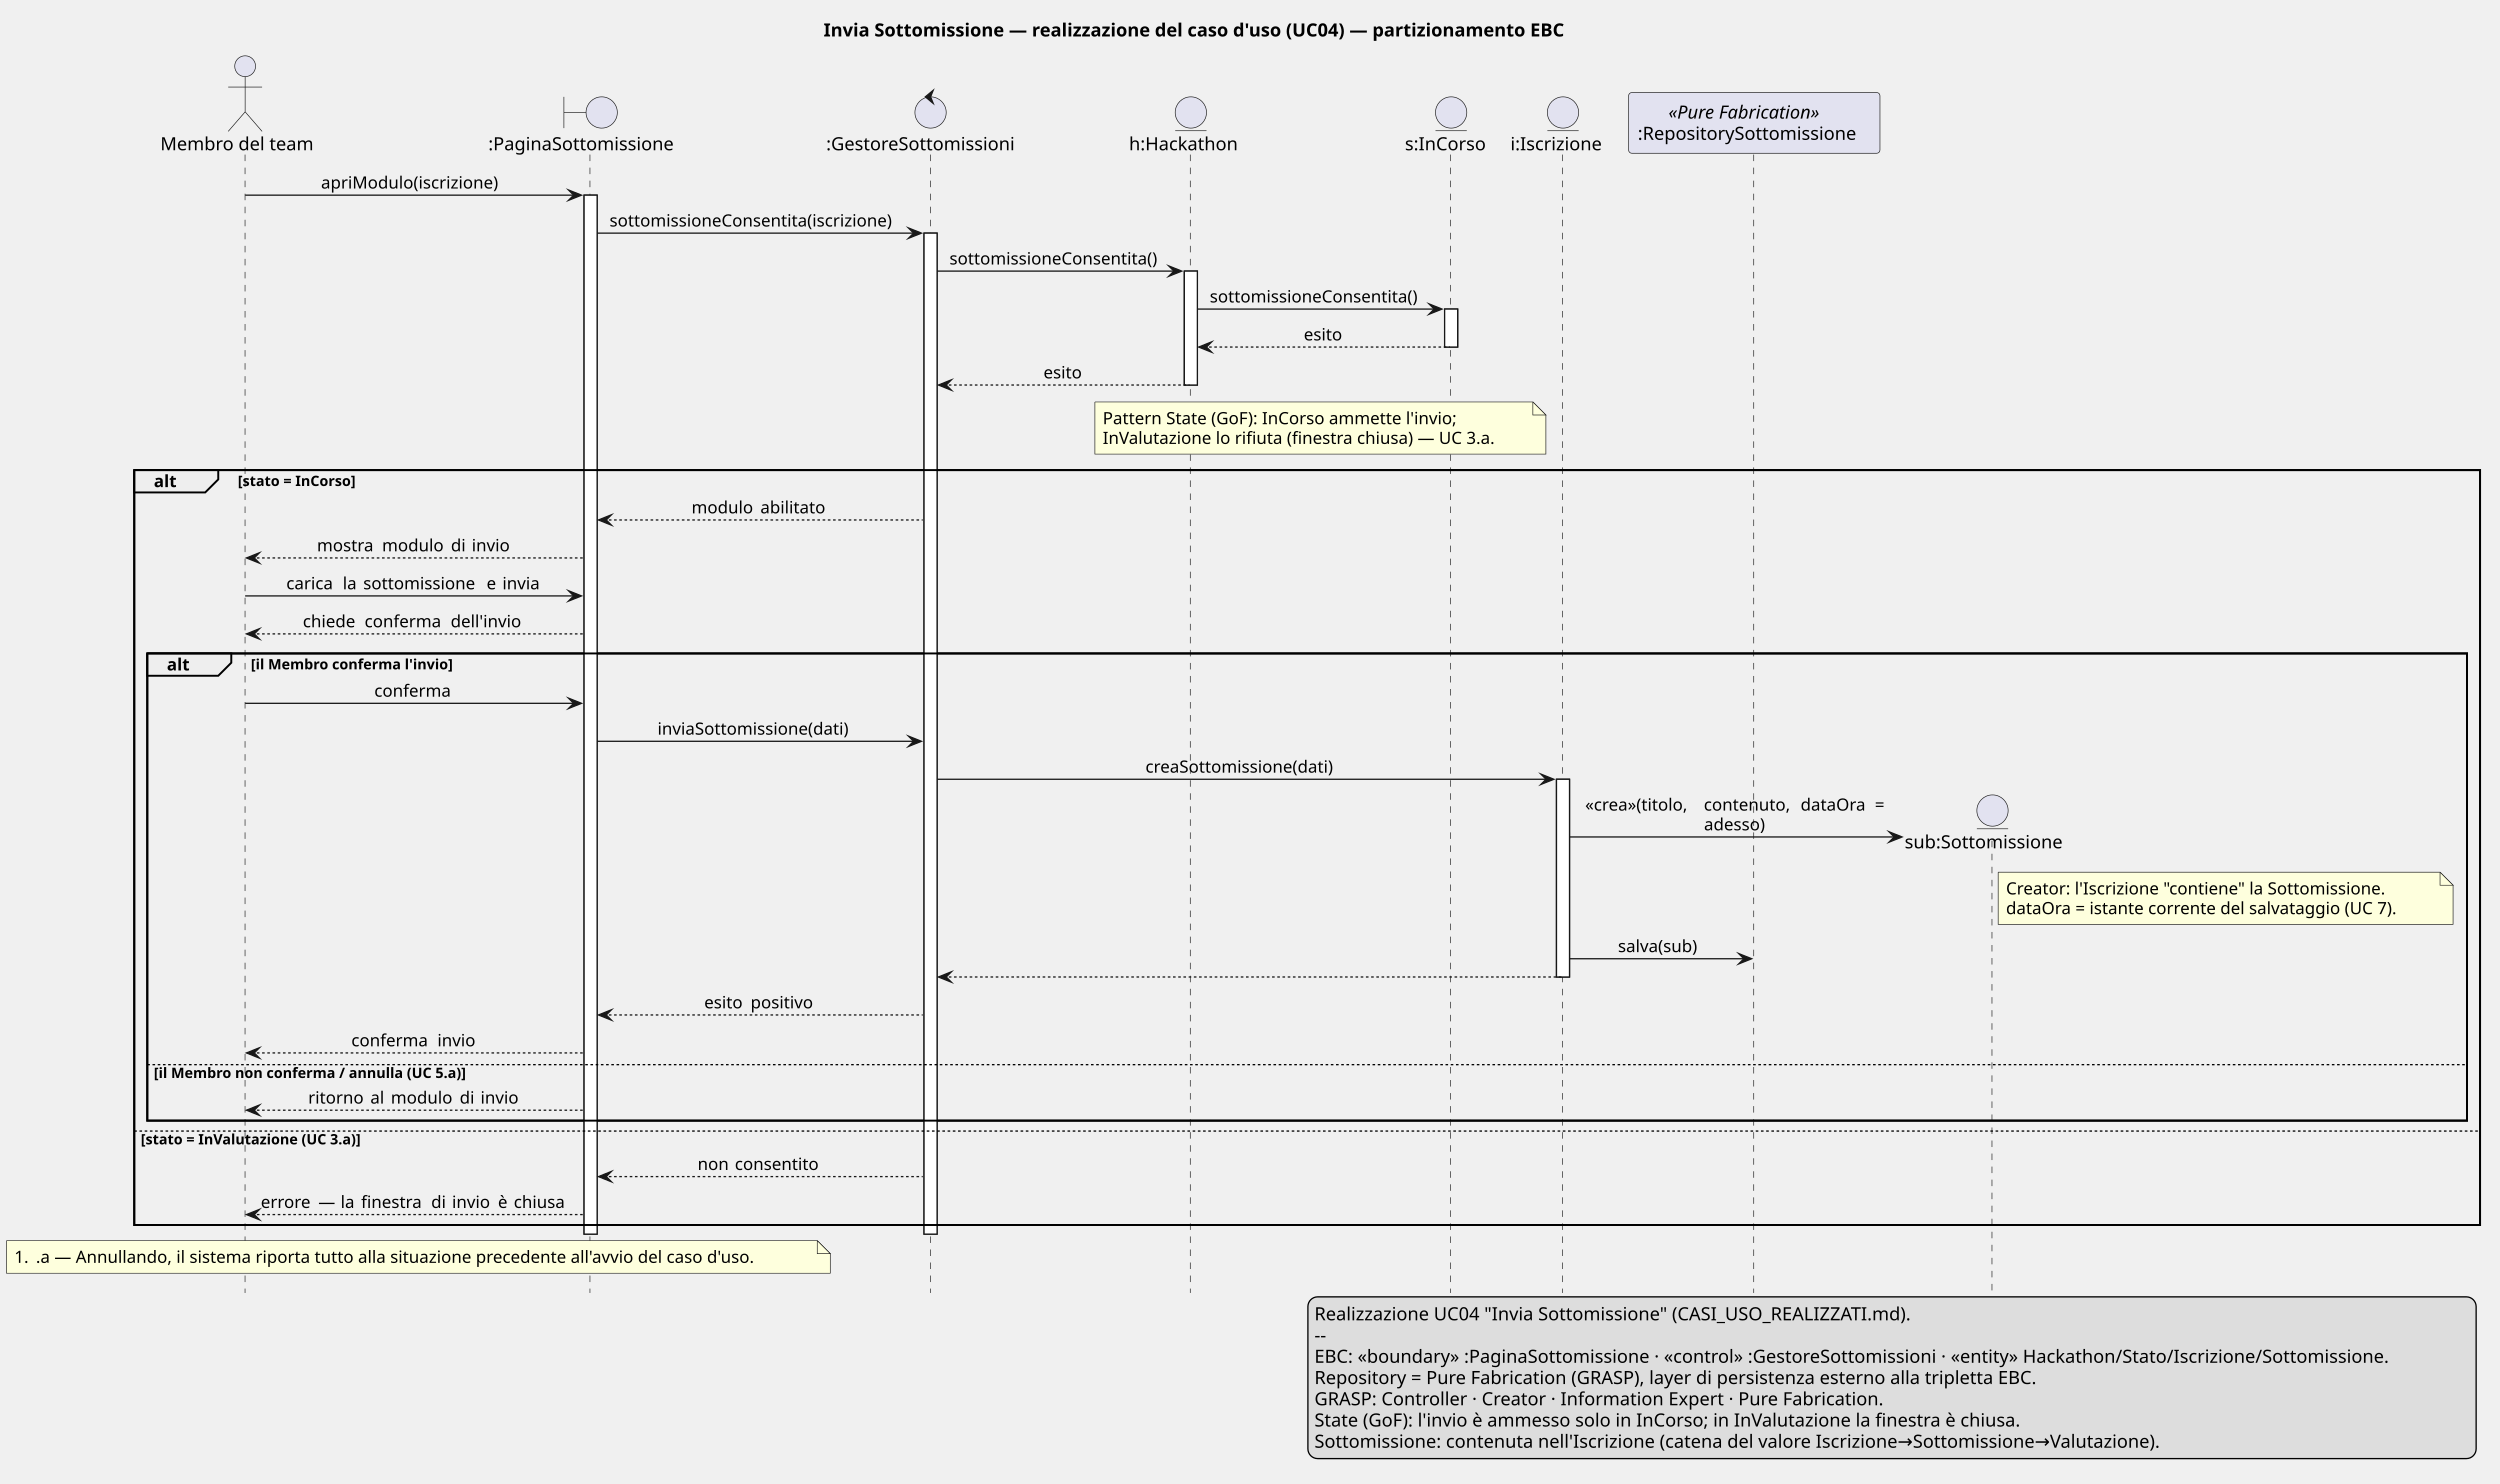
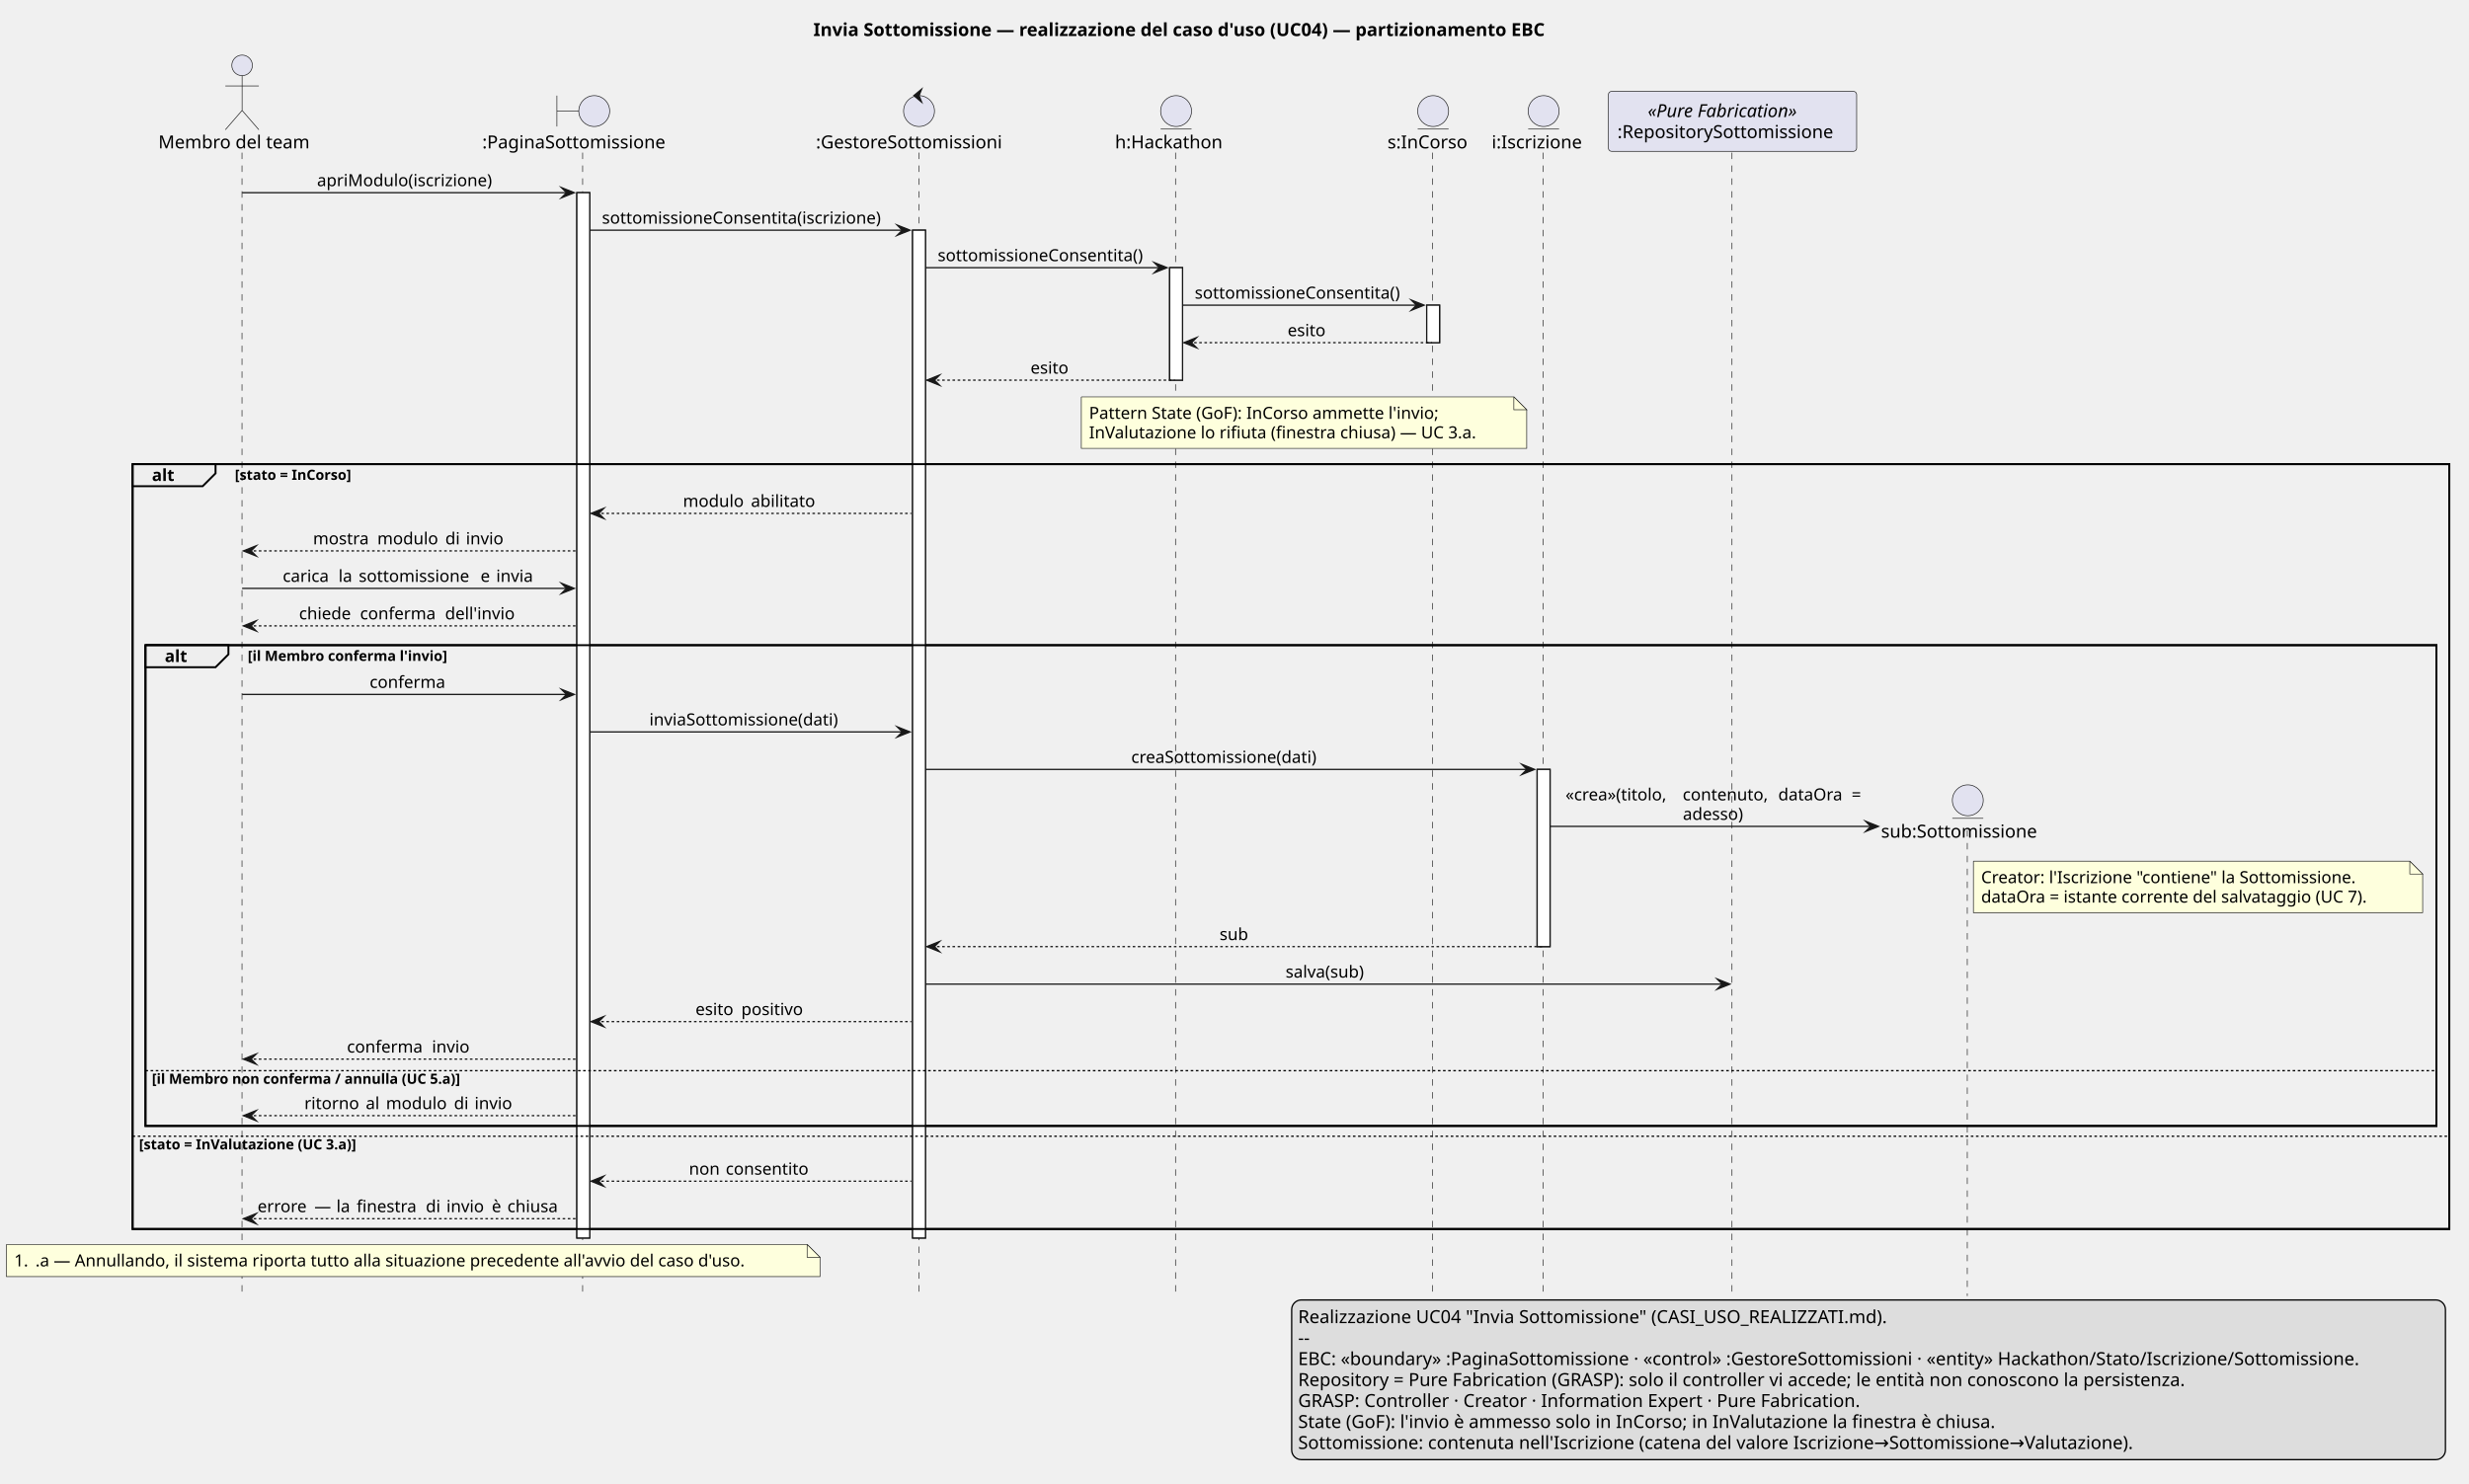
- <svg xmlns="http://www.w3.org/2000/svg" contentStyleType="text/css" data-diagram-type="SEQUENCE" height="1138px" preserveAspectRatio="none" style="width:1918px;height:1138px;background:#FFFFFF;" version="1.1" viewBox="0 0 1918 1138" width="1918px" zoomAndPan="magnify">
+ <svg xmlns="http://www.w3.org/2000/svg" contentStyleType="text/css" data-diagram-type="SEQUENCE" height="1153px" preserveAspectRatio="none" style="width:1918px;height:1153px;background:#FFFFFF;" version="1.1" viewBox="0 0 1918 1153" width="1918px" zoomAndPan="magnify">
  <defs />
  <g>
    <g class="title" data-source-line="13">
      <text fill="#000000" font-family="sans-serif" font-size="14" font-weight="700" lengthAdjust="spacing" textLength="648.013" x="631.841" y="27.995">Invia Sottomissione — realizzazione del caso d'uso (UC04) — partizionamento EBC</text>
    </g>
    <g>
-       <rect fill="#FFFFFF" height="797.094" style="stroke:#181818;stroke-width:1;" width="10" x="448.118" y="149.727" />
-     </g>
-     <g>
-       <rect fill="#FFFFFF" height="767.961" style="stroke:#181818;stroke-width:1;" width="10" x="708.928" y="178.859" />
+       <rect fill="#FFFFFF" height="812.227" style="stroke:#181818;stroke-width:1;" width="10" x="448.118" y="149.727" />
+     </g>
+     <g>
+       <rect fill="#FFFFFF" height="783.094" style="stroke:#181818;stroke-width:1;" width="10" x="708.928" y="178.859" />
    </g>
    <g>
      <rect fill="#FFFFFF" height="87.398" style="stroke:#181818;stroke-width:1;" width="10" x="908.623" y="207.992" />
    </g>
    <g>
      <rect fill="#FFFFFF" height="29.133" style="stroke:#181818;stroke-width:1;" width="10" x="1108.317" y="237.125" />
    </g>
    <g>
-       <rect fill="#FFFFFF" height="151.695" style="stroke:#181818;stroke-width:1;" width="10" x="1194.133" y="597.852" />
-     </g>
-     <rect fill="none" height="579.164" style="stroke:#000000;stroke-width:1.5;" width="1799.694" x="103" y="360.656" />
-     <rect fill="none" height="358.43" style="stroke:#000000;stroke-width:1.5;" width="1779.694" x="113" y="501.32" />
+       <rect fill="#FFFFFF" height="137.695" style="stroke:#181818;stroke-width:1;" width="10" x="1194.133" y="597.852" />
+     </g>
+     <rect fill="none" height="594.297" style="stroke:#000000;stroke-width:1.5;" width="1799.694" x="103" y="360.656" />
+     <rect fill="none" height="373.562" style="stroke:#000000;stroke-width:1.5;" width="1779.694" x="113" y="501.32" />
    <g class="participant-lifeline" data-entity-uid="part1" data-qualified-name="Mem" data-source-line="15" id="part1-lifeline">
      <g>
-         <rect fill="#000000" fill-opacity="0" height="873.359" width="8" x="184.074" y="118.594" />
-         <line style="stroke:#181818;stroke-width:0.5;stroke-dasharray:5,5;" x1="188" x2="188" y1="118.594" y2="991.953" />
+         <rect fill="#000000" fill-opacity="0" height="888.492" width="8" x="184.074" y="118.594" />
+         <line style="stroke:#181818;stroke-width:0.5;stroke-dasharray:5,5;" x1="188" x2="188" y1="118.594" y2="1007.086" />
      </g>
    </g>
    <g class="participant-lifeline" data-entity-uid="part2" data-qualified-name="B" data-source-line="16" id="part2-lifeline">
      <g>
-         <rect fill="#000000" fill-opacity="0" height="873.359" width="8" x="449.118" y="118.594" />
-         <line style="stroke:#181818;stroke-width:0.5;stroke-dasharray:5,5;" x1="452.608" x2="452.608" y1="118.594" y2="991.953" />
+         <rect fill="#000000" fill-opacity="0" height="888.492" width="8" x="449.118" y="118.594" />
+         <line style="stroke:#181818;stroke-width:0.5;stroke-dasharray:5,5;" x1="452.608" x2="452.608" y1="118.594" y2="1007.086" />
      </g>
    </g>
    <g class="participant-lifeline" data-entity-uid="part3" data-qualified-name="GS" data-source-line="17" id="part3-lifeline">
      <g>
-         <rect fill="#000000" fill-opacity="0" height="873.359" width="8" x="709.928" y="118.594" />
-         <line style="stroke:#181818;stroke-width:0.5;stroke-dasharray:5,5;" x1="713.815" x2="713.815" y1="118.594" y2="991.953" />
+         <rect fill="#000000" fill-opacity="0" height="888.492" width="8" x="709.928" y="118.594" />
+         <line style="stroke:#181818;stroke-width:0.5;stroke-dasharray:5,5;" x1="713.815" x2="713.815" y1="118.594" y2="1007.086" />
      </g>
    </g>
    <g class="participant-lifeline" data-entity-uid="part4" data-qualified-name="H" data-source-line="18" id="part4-lifeline">
      <g>
-         <rect fill="#000000" fill-opacity="0" height="873.359" width="8" x="909.623" y="118.594" />
-         <line style="stroke:#181818;stroke-width:0.5;stroke-dasharray:5,5;" x1="913.182" x2="913.182" y1="118.594" y2="991.953" />
+         <rect fill="#000000" fill-opacity="0" height="888.492" width="8" x="909.623" y="118.594" />
+         <line style="stroke:#181818;stroke-width:0.5;stroke-dasharray:5,5;" x1="913.182" x2="913.182" y1="118.594" y2="1007.086" />
      </g>
    </g>
    <g class="participant-lifeline" data-entity-uid="part5" data-qualified-name="S" data-source-line="19" id="part5-lifeline">
      <g>
-         <rect fill="#000000" fill-opacity="0" height="873.359" width="8" x="1109.317" y="118.594" />
-         <line style="stroke:#181818;stroke-width:0.5;stroke-dasharray:5,5;" x1="1112.833" x2="1112.833" y1="118.594" y2="991.953" />
+         <rect fill="#000000" fill-opacity="0" height="888.492" width="8" x="1109.317" y="118.594" />
+         <line style="stroke:#181818;stroke-width:0.5;stroke-dasharray:5,5;" x1="1112.833" x2="1112.833" y1="118.594" y2="1007.086" />
      </g>
    </g>
    <g class="participant-lifeline" data-entity-uid="part6" data-qualified-name="I" data-source-line="20" id="part6-lifeline">
      <g>
-         <rect fill="#000000" fill-opacity="0" height="873.359" width="8" x="1195.133" y="118.594" />
-         <line style="stroke:#181818;stroke-width:0.5;stroke-dasharray:5,5;" x1="1198.802" x2="1198.802" y1="118.594" y2="991.953" />
+         <rect fill="#000000" fill-opacity="0" height="888.492" width="8" x="1195.133" y="118.594" />
+         <line style="stroke:#181818;stroke-width:0.5;stroke-dasharray:5,5;" x1="1198.802" x2="1198.802" y1="118.594" y2="1007.086" />
      </g>
    </g>
    <g class="participant-lifeline" data-entity-uid="part7" data-qualified-name="RS" data-source-line="21" id="part7-lifeline">
      <g>
-         <rect fill="#000000" fill-opacity="0" height="873.359" width="8" x="1341.885" y="118.594" />
-         <line style="stroke:#181818;stroke-width:0.5;stroke-dasharray:5,5;" x1="1345.464" x2="1345.464" y1="118.594" y2="991.953" />
+         <rect fill="#000000" fill-opacity="0" height="888.492" width="8" x="1341.885" y="118.594" />
+         <line style="stroke:#181818;stroke-width:0.5;stroke-dasharray:5,5;" x1="1345.464" x2="1345.464" y1="118.594" y2="1007.086" />
      </g>
    </g>
    <g class="participant-lifeline" data-entity-uid="part8" data-qualified-name="Sub" data-source-line="50" id="part8-lifeline">
      <g>
-         <rect fill="#000000" fill-opacity="0" height="346.953" width="8" x="1524.649" y="645" />
-         <line style="stroke:#181818;stroke-width:0.5;stroke-dasharray:5,5;" x1="1528.238" x2="1528.238" y1="645" y2="991.953" />
+         <rect fill="#000000" fill-opacity="0" height="362.086" width="8" x="1524.649" y="645" />
+         <line style="stroke:#181818;stroke-width:0.5;stroke-dasharray:5,5;" x1="1528.238" x2="1528.238" y1="645" y2="1007.086" />
      </g>
    </g>
    <g class="participant participant-head" data-entity-uid="part1" data-qualified-name="Mem" data-source-line="15" id="part1-head">
      <text fill="#000000" font-family="sans-serif" font-size="14" lengthAdjust="spacing" textLength="124.147" x="123" y="115.292">Membro del team</text>
      <ellipse cx="188.074" cy="50.797" fill="#E2E2F0" rx="8" ry="8" style="stroke:#181818;stroke-width:0.5;" />
      <path d="M188.074,58.797 L188.074,85.797 M175.074,66.797 L201.074,66.797 M188.074,85.797 L175.074,100.797 M188.074,85.797 L201.074,100.797" fill="none" style="stroke:#181818;stroke-width:0.5;" />
    </g>
    <g class="participant participant-head" data-entity-uid="part2" data-qualified-name="B" data-source-line="16" id="part2-head">
      <text fill="#000000" font-family="sans-serif" font-size="14" lengthAdjust="spacing" textLength="151.019" x="374.608" y="115.292">:PaginaSottomissione</text>
      <path d="M432.618,74.297 L432.618,98.297 M432.618,86.297 L449.618,86.297" fill="none" style="stroke:#181818;stroke-width:0.5;" />
      <ellipse cx="461.618" cy="86.297" fill="#E2E2F0" rx="12" ry="12" style="stroke:#181818;stroke-width:0.5;" />
    </g>
    <g class="participant participant-head" data-entity-uid="part3" data-qualified-name="GS" data-source-line="17" id="part3-head">
      <text fill="#000000" font-family="sans-serif" font-size="14" lengthAdjust="spacing" textLength="154.226" x="633.815" y="115.292">:GestoreSottomissioni</text>
      <ellipse cx="713.928" cy="86.297" fill="#E2E2F0" rx="12" ry="12" style="stroke:#181818;stroke-width:0.5;" />
      <polygon fill="#181818" points="709.928,74.297,715.928,69.297,713.928,74.297,715.928,79.297,709.928,74.297" style="stroke:#181818;stroke-width:1;stroke-linejoin:miter;stroke-miterlimit:10;" />
    </g>
    <g class="participant participant-head" data-entity-uid="part4" data-qualified-name="H" data-source-line="18" id="part4-head">
      <text fill="#000000" font-family="sans-serif" font-size="14" lengthAdjust="spacing" textLength="88.881" x="866.182" y="115.292">h:Hackathon</text>
      <ellipse cx="913.623" cy="86.297" fill="#E2E2F0" rx="12" ry="12" style="stroke:#181818;stroke-width:0.5;" />
      <line style="stroke:#181818;stroke-width:0.5;" x1="901.623" x2="925.623" y1="100.297" y2="100.297" />
    </g>
    <g class="participant participant-head" data-entity-uid="part5" data-qualified-name="S" data-source-line="19" id="part5-head">
      <text fill="#000000" font-family="sans-serif" font-size="14" lengthAdjust="spacing" textLength="64.969" x="1077.833" y="115.292">s:InCorso</text>
      <ellipse cx="1113.317" cy="86.297" fill="#E2E2F0" rx="12" ry="12" style="stroke:#181818;stroke-width:0.5;" />
      <line style="stroke:#181818;stroke-width:0.5;" x1="1101.317" x2="1125.317" y1="100.297" y2="100.297" />
    </g>
    <g class="participant participant-head" data-entity-uid="part6" data-qualified-name="I" data-source-line="20" id="part6-head">
      <text fill="#000000" font-family="sans-serif" font-size="14" lengthAdjust="spacing" textLength="74.662" x="1158.802" y="115.292">i:Iscrizione</text>
      <ellipse cx="1199.133" cy="86.297" fill="#E2E2F0" rx="12" ry="12" style="stroke:#181818;stroke-width:0.5;" />
      <line style="stroke:#181818;stroke-width:0.5;" x1="1187.133" x2="1211.133" y1="100.297" y2="100.297" />
    </g>
    <g class="participant participant-head" data-entity-uid="part7" data-qualified-name="RS" data-source-line="21" id="part7-head">
      <rect fill="#E2E2F0" height="46.594" rx="2.5" ry="2.5" style="stroke:#181818;stroke-width:0.5;" width="192.842" x="1249.464" y="71" />
      <text fill="#000000" font-family="sans-serif" font-size="14" font-style="italic" lengthAdjust="spacing" textLength="131.674" x="1280.048" y="90.995">«Pure Fabrication»</text>
      <text fill="#000000" font-family="sans-serif" font-size="14" lengthAdjust="spacing" textLength="178.842" x="1256.464" y="107.292">:RepositorySottomissione</text>
    </g>
    <g>
-       <rect fill="#FFFFFF" height="797.094" style="stroke:#181818;stroke-width:1;" width="10" x="448.118" y="149.727" />
-     </g>
-     <g>
-       <rect fill="#FFFFFF" height="767.961" style="stroke:#181818;stroke-width:1;" width="10" x="708.928" y="178.859" />
+       <rect fill="#FFFFFF" height="812.227" style="stroke:#181818;stroke-width:1;" width="10" x="448.118" y="149.727" />
+     </g>
+     <g>
+       <rect fill="#FFFFFF" height="783.094" style="stroke:#181818;stroke-width:1;" width="10" x="708.928" y="178.859" />
    </g>
    <g>
      <rect fill="#FFFFFF" height="87.398" style="stroke:#181818;stroke-width:1;" width="10" x="908.623" y="207.992" />
    </g>
    <g>
      <rect fill="#FFFFFF" height="29.133" style="stroke:#181818;stroke-width:1;" width="10" x="1108.317" y="237.125" />
    </g>
    <g>
-       <rect fill="#FFFFFF" height="151.695" style="stroke:#181818;stroke-width:1;" width="10" x="1194.133" y="597.852" />
+       <rect fill="#FFFFFF" height="137.695" style="stroke:#181818;stroke-width:1;" width="10" x="1194.133" y="597.852" />
    </g>
    <g class="message" data-entity-1="part1" data-entity-2="part2" data-source-line="23" id="msg1">
      <polygon fill="#181818" points="436.118,145.727,446.118,149.727,436.118,153.727,440.118,149.727" style="stroke:#181818;stroke-width:1;stroke-linejoin:miter;stroke-miterlimit:10;" />
      <line style="stroke:#181818;stroke-width:1;" x1="188.074" x2="442.118" y1="149.727" y2="149.727" />
      <text fill="#000000" font-family="sans-serif" font-size="13" lengthAdjust="spacing" textLength="143.66" x="246.266" y="144.661">apriModulo(iscrizione)</text>
    </g>
    <g class="message" data-entity-1="part2" data-entity-2="part3" data-source-line="25" id="msg2">
      <polygon fill="#181818" points="696.928,174.859,706.928,178.859,696.928,182.859,700.928,178.859" style="stroke:#181818;stroke-width:1;stroke-linejoin:miter;stroke-miterlimit:10;" />
      <line style="stroke:#181818;stroke-width:1;" x1="458.118" x2="702.928" y1="178.859" y2="178.859" />
      <text fill="#000000" font-family="sans-serif" font-size="13" lengthAdjust="spacing" textLength="231.81" x="467.618" y="173.793">sottomissioneConsentita(iscrizione)</text>
    </g>
    <g class="message" data-entity-1="part3" data-entity-2="part4" data-source-line="27" id="msg3">
      <polygon fill="#181818" points="896.623,203.992,906.623,207.992,896.623,211.992,900.623,207.992" style="stroke:#181818;stroke-width:1;stroke-linejoin:miter;stroke-miterlimit:10;" />
      <line style="stroke:#181818;stroke-width:1;" x1="718.928" x2="902.623" y1="207.992" y2="207.992" />
      <text fill="#000000" font-family="sans-serif" font-size="13" lengthAdjust="spacing" textLength="170.695" x="728.428" y="202.926">sottomissioneConsentita()</text>
    </g>
    <g class="message" data-entity-1="part4" data-entity-2="part5" data-source-line="29" id="msg4">
      <polygon fill="#181818" points="1096.317,233.125,1106.317,237.125,1096.317,241.125,1100.317,237.125" style="stroke:#181818;stroke-width:1;stroke-linejoin:miter;stroke-miterlimit:10;" />
      <line style="stroke:#181818;stroke-width:1;" x1="918.623" x2="1102.317" y1="237.125" y2="237.125" />
      <text fill="#000000" font-family="sans-serif" font-size="13" lengthAdjust="spacing" textLength="170.695" x="928.123" y="232.059">sottomissioneConsentita()</text>
    </g>
    <g class="message" data-entity-1="part5" data-entity-2="part4" data-source-line="31" id="msg5">
      <polygon fill="#181818" points="929.623,262.258,919.623,266.258,929.623,270.258,925.623,266.258" style="stroke:#181818;stroke-width:1;stroke-linejoin:miter;stroke-miterlimit:10;" />
      <line style="stroke:#181818;stroke-width:1;stroke-dasharray:2,2;" x1="923.623" x2="1112.317" y1="266.258" y2="266.258" />
      <text fill="#000000" font-family="sans-serif" font-size="13" lengthAdjust="spacing" textLength="31.434" x="1000.253" y="261.192">esito</text>
    </g>
    <g class="message" data-entity-1="part4" data-entity-2="part3" data-source-line="33" id="msg6">
      <polygon fill="#181818" points="729.928,291.391,719.928,295.391,729.928,299.391,725.928,295.391" style="stroke:#181818;stroke-width:1;stroke-linejoin:miter;stroke-miterlimit:10;" />
      <line style="stroke:#181818;stroke-width:1;stroke-dasharray:2,2;" x1="723.928" x2="912.623" y1="295.391" y2="295.391" />
      <text fill="#000000" font-family="sans-serif" font-size="13" lengthAdjust="spacing" textLength="31.434" x="800.558" y="290.325">esito</text>
    </g>
    <path d="M840,308.391 L840,348.391 L1186,348.391 L1186,318.391 L1176,308.391 L840,308.391" fill="#FEFFDD" style="stroke:#181818;stroke-width:0.5;" />
    <path d="M1176,308.391 L1176,318.391 L1186,318.391 L1176,308.391" fill="#FEFFDD" style="stroke:#181818;stroke-width:0.5;" />
    <text fill="#000000" font-family="sans-serif" font-size="13" lengthAdjust="spacing" textLength="294.017" x="846" y="325.457">Pattern State (GoF): InCorso ammette l'invio;</text>
    <text fill="#000000" font-family="sans-serif" font-size="13" lengthAdjust="spacing" textLength="325.235" x="846" y="340.59">InValutazione lo rifiuta (finestra chiusa) — UC 3.a.</text>
    <path d="M103,360.656 L167.443,360.656 L167.443,367.789 L157.443,377.789 L103,377.789 L103,360.656" fill="#EEEEEE" style="stroke:#000000;stroke-width:1.5;" />
-     <rect fill="none" height="579.164" style="stroke:#000000;stroke-width:1.5;" width="1799.694" x="103" y="360.656" />
+     <rect fill="none" height="594.297" style="stroke:#000000;stroke-width:1.5;" width="1799.694" x="103" y="360.656" />
    <text fill="#000000" font-family="sans-serif" font-size="13" font-weight="700" lengthAdjust="spacing" textLength="19.443" x="118" y="373.723">alt</text>
    <text fill="#000000" font-family="sans-serif" font-size="11" font-weight="700" lengthAdjust="spacing" textLength="106.058" x="182.443" y="372.867">[stato = InCorso]</text>
    <g class="message" data-entity-1="part3" data-entity-2="part2" data-source-line="41" id="msg7">
      <polygon fill="#181818" points="469.118,394.922,459.118,398.922,469.118,402.922,465.118,398.922" style="stroke:#181818;stroke-width:1;stroke-linejoin:miter;stroke-miterlimit:10;" />
      <line style="stroke:#181818;stroke-width:1;stroke-dasharray:2,2;" x1="463.118" x2="707.928" y1="398.922" y2="398.922" />
      <text fill="#000000" font-family="sans-serif" font-size="13" lengthAdjust="spacing" textLength="48.674" x="530.536" y="393.856">modulo</text>
      <text fill="#000000" font-family="sans-serif" font-size="13" lengthAdjust="spacing" textLength="4.132" x="579.21" y="393.856"> </text>
      <text fill="#000000" font-family="sans-serif" font-size="13" lengthAdjust="spacing" textLength="53.168" x="583.342" y="393.856">abilitato</text>
    </g>
    <g class="message" data-entity-1="part2" data-entity-2="part1" data-source-line="42" id="msg8">
      <polygon fill="#181818" points="199.074,424.055,189.074,428.055,199.074,432.055,195.074,428.055" style="stroke:#181818;stroke-width:1;stroke-linejoin:miter;stroke-miterlimit:10;" />
      <line style="stroke:#181818;stroke-width:1;stroke-dasharray:2,2;" x1="193.074" x2="447.118" y1="428.055" y2="428.055" />
      <text fill="#000000" font-family="sans-serif" font-size="13" lengthAdjust="spacing" textLength="45.798" x="243.174" y="422.989">mostra</text>
      <text fill="#000000" font-family="sans-serif" font-size="13" lengthAdjust="spacing" textLength="4.132" x="288.973" y="422.989"> </text>
      <text fill="#000000" font-family="sans-serif" font-size="13" lengthAdjust="spacing" textLength="48.674" x="293.105" y="422.989">modulo</text>
      <text fill="#000000" font-family="sans-serif" font-size="13" lengthAdjust="spacing" textLength="4.132" x="341.779" y="422.989"> </text>
      <text fill="#000000" font-family="sans-serif" font-size="13" lengthAdjust="spacing" textLength="11.864" x="345.911" y="422.989">di</text>
      <text fill="#000000" font-family="sans-serif" font-size="13" lengthAdjust="spacing" textLength="4.132" x="357.775" y="422.989"> </text>
      <text fill="#000000" font-family="sans-serif" font-size="13" lengthAdjust="spacing" textLength="31.11" x="361.907" y="422.989">invio</text>
    </g>
    <g class="message" data-entity-1="part1" data-entity-2="part2" data-source-line="43" id="msg9">
      <polygon fill="#181818" points="436.118,453.188,446.118,457.188,436.118,461.188,440.118,457.188" style="stroke:#181818;stroke-width:1;stroke-linejoin:miter;stroke-miterlimit:10;" />
      <line style="stroke:#181818;stroke-width:1;" x1="188.074" x2="442.118" y1="457.188" y2="457.188" />
      <text fill="#000000" font-family="sans-serif" font-size="13" lengthAdjust="spacing" textLength="39.184" x="219.64" y="452.122">carica</text>
      <text fill="#000000" font-family="sans-serif" font-size="13" lengthAdjust="spacing" textLength="4.132" x="258.825" y="452.122"> </text>
      <text fill="#000000" font-family="sans-serif" font-size="13" lengthAdjust="spacing" textLength="11.578" x="262.957" y="452.122">la</text>
      <text fill="#000000" font-family="sans-serif" font-size="13" lengthAdjust="spacing" textLength="4.132" x="274.535" y="452.122"> </text>
      <text fill="#000000" font-family="sans-serif" font-size="13" lengthAdjust="spacing" textLength="90.499" x="278.667" y="452.122">sottomissione</text>
      <text fill="#000000" font-family="sans-serif" font-size="13" lengthAdjust="spacing" textLength="4.132" x="369.166" y="452.122"> </text>
      <text fill="#000000" font-family="sans-serif" font-size="13" lengthAdjust="spacing" textLength="7.998" x="373.298" y="452.122">e</text>
      <text fill="#000000" font-family="sans-serif" font-size="13" lengthAdjust="spacing" textLength="4.132" x="381.296" y="452.122"> </text>
      <text fill="#000000" font-family="sans-serif" font-size="13" lengthAdjust="spacing" textLength="31.123" x="385.428" y="452.122">invia</text>
    </g>
    <g class="message" data-entity-1="part2" data-entity-2="part1" data-source-line="44" id="msg10">
      <polygon fill="#181818" points="199.074,482.32,189.074,486.32,199.074,490.32,195.074,486.32" style="stroke:#181818;stroke-width:1;stroke-linejoin:miter;stroke-miterlimit:10;" />
      <line style="stroke:#181818;stroke-width:1;stroke-dasharray:2,2;" x1="193.074" x2="447.118" y1="486.32" y2="486.32" />
      <text fill="#000000" font-family="sans-serif" font-size="13" lengthAdjust="spacing" textLength="43.247" x="232.317" y="481.254">chiede</text>
      <text fill="#000000" font-family="sans-serif" font-size="13" lengthAdjust="spacing" textLength="4.132" x="275.563" y="481.254"> </text>
      <text fill="#000000" font-family="sans-serif" font-size="13" lengthAdjust="spacing" textLength="61.89" x="279.696" y="481.254">conferma</text>
      <text fill="#000000" font-family="sans-serif" font-size="13" lengthAdjust="spacing" textLength="4.132" x="341.585" y="481.254"> </text>
      <text fill="#000000" font-family="sans-serif" font-size="13" lengthAdjust="spacing" textLength="58.157" x="345.717" y="481.254">dell'invio</text>
    </g>
    <path d="M113,501.32 L177.443,501.32 L177.443,508.453 L167.443,518.453 L113,518.453 L113,501.32" fill="#EEEEEE" style="stroke:#000000;stroke-width:1.5;" />
-     <rect fill="none" height="358.43" style="stroke:#000000;stroke-width:1.5;" width="1779.694" x="113" y="501.32" />
+     <rect fill="none" height="373.562" style="stroke:#000000;stroke-width:1.5;" width="1779.694" x="113" y="501.32" />
    <text fill="#000000" font-family="sans-serif" font-size="13" font-weight="700" lengthAdjust="spacing" textLength="19.443" x="128" y="514.387">alt</text>
    <text fill="#000000" font-family="sans-serif" font-size="11" font-weight="700" lengthAdjust="spacing" textLength="175.511" x="192.443" y="513.531">[il Membro conferma l'invio]</text>
    <g class="message" data-entity-1="part1" data-entity-2="part2" data-source-line="46" id="msg11">
      <polygon fill="#181818" points="436.118,535.586,446.118,539.586,436.118,543.586,440.118,539.586" style="stroke:#181818;stroke-width:1;stroke-linejoin:miter;stroke-miterlimit:10;" />
      <line style="stroke:#181818;stroke-width:1;" x1="188.074" x2="442.118" y1="539.586" y2="539.586" />
      <text fill="#000000" font-family="sans-serif" font-size="13" lengthAdjust="spacing" textLength="61.89" x="287.151" y="534.52">conferma</text>
    </g>
    <g class="message" data-entity-1="part2" data-entity-2="part3" data-source-line="47" id="msg12">
      <polygon fill="#181818" points="696.928,564.719,706.928,568.719,696.928,572.719,700.928,568.719" style="stroke:#181818;stroke-width:1;stroke-linejoin:miter;stroke-miterlimit:10;" />
      <line style="stroke:#181818;stroke-width:1;" x1="458.118" x2="702.928" y1="568.719" y2="568.719" />
      <text fill="#000000" font-family="sans-serif" font-size="13" lengthAdjust="spacing" textLength="158.171" x="504.437" y="563.653">inviaSottomissione(dati)</text>
    </g>
    <g class="message" data-entity-1="part3" data-entity-2="part6" data-source-line="48" id="msg13">
      <polygon fill="#181818" points="1182.133,593.852,1192.133,597.852,1182.133,601.852,1186.133,597.852" style="stroke:#181818;stroke-width:1;stroke-linejoin:miter;stroke-miterlimit:10;" />
      <line style="stroke:#181818;stroke-width:1;" x1="718.928" x2="1188.133" y1="597.852" y2="597.852" />
      <text fill="#000000" font-family="sans-serif" font-size="13" lengthAdjust="spacing" textLength="155.505" x="878.778" y="592.786">creaSottomissione(dati)</text>
    </g>
    <g class="message" data-entity-1="part6" data-entity-2="part8" data-source-line="51" id="msg14">
      <polygon fill="#181818" points="1449.238,638.117,1459.238,642.117,1449.238,646.117,1453.238,642.117" style="stroke:#181818;stroke-width:1;stroke-linejoin:miter;stroke-miterlimit:10;" />
      <line style="stroke:#181818;stroke-width:1;" x1="1204.133" x2="1455.238" y1="642.117" y2="642.117" />
      <text fill="#000000" font-family="sans-serif" font-size="13" lengthAdjust="spacing" textLength="86.893" x="1216.133" y="621.918">«crea»(titolo,</text>
      <text fill="#000000" font-family="sans-serif" font-size="13" lengthAdjust="spacing" textLength="4.132" x="1303.026" y="621.918"> </text>
      <text fill="#000000" font-family="sans-serif" font-size="13" lengthAdjust="spacing" textLength="70.097" x="1307.158" y="621.918">contenuto,</text>
      <text fill="#000000" font-family="sans-serif" font-size="13" lengthAdjust="spacing" textLength="4.132" x="1377.255" y="621.918"> </text>
      <text fill="#000000" font-family="sans-serif" font-size="13" lengthAdjust="spacing" textLength="52.825" x="1381.388" y="621.918">dataOra</text>
      <text fill="#000000" font-family="sans-serif" font-size="13" lengthAdjust="spacing" textLength="4.132" x="1434.213" y="621.918"> </text>
      <text fill="#000000" font-family="sans-serif" font-size="13" lengthAdjust="spacing" textLength="10.893" x="1438.345" y="621.918">=</text>
      <text fill="#000000" font-family="sans-serif" font-size="13" lengthAdjust="spacing" textLength="50.788" x="1307.292" y="637.051">adesso)</text>
    </g>
    <text fill="#000000" font-family="sans-serif" font-size="14" lengthAdjust="spacing" textLength="128.823" x="1461.238" y="650.847">sub:Sottomissione</text>
    <ellipse cx="1528.649" cy="621.852" fill="#E2E2F0" rx="12" ry="12" style="stroke:#181818;stroke-width:0.5;" />
    <line style="stroke:#181818;stroke-width:0.5;" x1="1516.649" x2="1540.649" y1="635.852" y2="635.852" />
    <path d="M1533,669.148 L1533,709.148 L1882,709.148 L1882,679.148 L1872,669.148 L1533,669.148" fill="#FEFFDD" style="stroke:#181818;stroke-width:0.5;" />
    <path d="M1872,669.148 L1872,679.148 L1882,679.148 L1872,669.148" fill="#FEFFDD" style="stroke:#181818;stroke-width:0.5;" />
    <text fill="#000000" font-family="sans-serif" font-size="13" lengthAdjust="spacing" textLength="314.146" x="1539" y="686.215">Creator: l'Iscrizione "contiene" la Sottomissione.</text>
    <text fill="#000000" font-family="sans-serif" font-size="13" lengthAdjust="spacing" textLength="328.694" x="1539" y="701.348">dataOra = istante corrente del salvataggio (UC 7).</text>
-     <g class="message" data-entity-1="part6" data-entity-2="part7" data-source-line="56" id="msg16">
-       <polygon fill="#181818" points="1333.885,731.547,1343.885,735.547,1333.885,739.547,1337.885,735.547" style="stroke:#181818;stroke-width:1;stroke-linejoin:miter;stroke-miterlimit:10;" />
-       <line style="stroke:#181818;stroke-width:1;" x1="1204.133" x2="1339.885" y1="735.547" y2="735.547" />
-       <text fill="#000000" font-family="sans-serif" font-size="13" lengthAdjust="spacing" textLength="67.418" x="1241.3" y="730.481">salva(sub)</text>
-     </g>
-     <g class="message" data-entity-1="part6" data-entity-2="part3" data-source-line="57" id="msg17">
-       <polygon fill="#181818" points="729.928,745.547,719.928,749.547,729.928,753.547,725.928,749.547" style="stroke:#181818;stroke-width:1;stroke-linejoin:miter;stroke-miterlimit:10;" />
-       <line style="stroke:#181818;stroke-width:1;stroke-dasharray:2,2;" x1="723.928" x2="1198.133" y1="749.547" y2="749.547" />
+     <g class="message" data-entity-1="part6" data-entity-2="part3" data-source-line="56" id="msg16">
+       <polygon fill="#181818" points="729.928,731.547,719.928,735.547,729.928,739.547,725.928,735.547" style="stroke:#181818;stroke-width:1;stroke-linejoin:miter;stroke-miterlimit:10;" />
+       <line style="stroke:#181818;stroke-width:1;stroke-dasharray:2,2;" x1="723.928" x2="1198.133" y1="735.547" y2="735.547" />
+       <text fill="#000000" font-family="sans-serif" font-size="13" lengthAdjust="spacing" textLength="23.264" x="947.398" y="730.481">sub</text>
+     </g>
+     <g class="message" data-entity-1="part3" data-entity-2="part7" data-source-line="58" id="msg17">
+       <polygon fill="#181818" points="1333.885,760.68,1343.885,764.68,1333.885,768.68,1337.885,764.68" style="stroke:#181818;stroke-width:1;stroke-linejoin:miter;stroke-miterlimit:10;" />
+       <line style="stroke:#181818;stroke-width:1;" x1="718.928" x2="1339.885" y1="764.68" y2="764.68" />
+       <text fill="#000000" font-family="sans-serif" font-size="13" lengthAdjust="spacing" textLength="67.418" x="998.697" y="759.614">salva(sub)</text>
    </g>
    <g class="message" data-entity-1="part3" data-entity-2="part2" data-source-line="59" id="msg18">
-       <polygon fill="#181818" points="469.118,774.68,459.118,778.68,469.118,782.68,465.118,778.68" style="stroke:#181818;stroke-width:1;stroke-linejoin:miter;stroke-miterlimit:10;" />
-       <line style="stroke:#181818;stroke-width:1;stroke-dasharray:2,2;" x1="463.118" x2="707.928" y1="778.68" y2="778.68" />
-       <text fill="#000000" font-family="sans-serif" font-size="13" lengthAdjust="spacing" textLength="31.434" x="540.267" y="773.614">esito</text>
-       <text fill="#000000" font-family="sans-serif" font-size="13" lengthAdjust="spacing" textLength="4.132" x="571.7" y="773.614"> </text>
-       <text fill="#000000" font-family="sans-serif" font-size="13" lengthAdjust="spacing" textLength="50.946" x="575.832" y="773.614">positivo</text>
+       <polygon fill="#181818" points="469.118,789.812,459.118,793.812,469.118,797.812,465.118,793.812" style="stroke:#181818;stroke-width:1;stroke-linejoin:miter;stroke-miterlimit:10;" />
+       <line style="stroke:#181818;stroke-width:1;stroke-dasharray:2,2;" x1="463.118" x2="707.928" y1="793.812" y2="793.812" />
+       <text fill="#000000" font-family="sans-serif" font-size="13" lengthAdjust="spacing" textLength="31.434" x="540.267" y="788.747">esito</text>
+       <text fill="#000000" font-family="sans-serif" font-size="13" lengthAdjust="spacing" textLength="4.132" x="571.7" y="788.747"> </text>
+       <text fill="#000000" font-family="sans-serif" font-size="13" lengthAdjust="spacing" textLength="50.946" x="575.832" y="788.747">positivo</text>
    </g>
    <g class="message" data-entity-1="part2" data-entity-2="part1" data-source-line="60" id="msg19">
-       <polygon fill="#181818" points="199.074,803.812,189.074,807.812,199.074,811.812,195.074,807.812" style="stroke:#181818;stroke-width:1;stroke-linejoin:miter;stroke-miterlimit:10;" />
-       <line style="stroke:#181818;stroke-width:1;stroke-dasharray:2,2;" x1="193.074" x2="447.118" y1="807.812" y2="807.812" />
-       <text fill="#000000" font-family="sans-serif" font-size="13" lengthAdjust="spacing" textLength="61.89" x="269.53" y="802.747">conferma</text>
-       <text fill="#000000" font-family="sans-serif" font-size="13" lengthAdjust="spacing" textLength="4.132" x="331.419" y="802.747"> </text>
-       <text fill="#000000" font-family="sans-serif" font-size="13" lengthAdjust="spacing" textLength="31.11" x="335.552" y="802.747">invio</text>
-     </g>
-     <line style="stroke:#000000;stroke-width:1;stroke-dasharray:2,2;" x1="113" x2="1892.694" y1="816.812" y2="816.812" />
-     <text fill="#000000" font-family="sans-serif" font-size="11" font-weight="700" lengthAdjust="spacing" textLength="273.023" x="118" y="827.023">[il Membro non conferma / annulla (UC 5.a)]</text>
+       <polygon fill="#181818" points="199.074,818.945,189.074,822.945,199.074,826.945,195.074,822.945" style="stroke:#181818;stroke-width:1;stroke-linejoin:miter;stroke-miterlimit:10;" />
+       <line style="stroke:#181818;stroke-width:1;stroke-dasharray:2,2;" x1="193.074" x2="447.118" y1="822.945" y2="822.945" />
+       <text fill="#000000" font-family="sans-serif" font-size="13" lengthAdjust="spacing" textLength="61.89" x="269.53" y="817.879">conferma</text>
+       <text fill="#000000" font-family="sans-serif" font-size="13" lengthAdjust="spacing" textLength="4.132" x="331.419" y="817.879"> </text>
+       <text fill="#000000" font-family="sans-serif" font-size="13" lengthAdjust="spacing" textLength="31.11" x="335.552" y="817.879">invio</text>
+     </g>
+     <line style="stroke:#000000;stroke-width:1;stroke-dasharray:2,2;" x1="113" x2="1892.694" y1="831.945" y2="831.945" />
+     <text fill="#000000" font-family="sans-serif" font-size="11" font-weight="700" lengthAdjust="spacing" textLength="273.023" x="118" y="842.156">[il Membro non conferma / annulla (UC 5.a)]</text>
    <g class="message" data-entity-1="part2" data-entity-2="part1" data-source-line="62" id="msg20">
-       <polygon fill="#181818" points="199.074,847.75,189.074,851.75,199.074,855.75,195.074,851.75" style="stroke:#181818;stroke-width:1;stroke-linejoin:miter;stroke-miterlimit:10;" />
-       <line style="stroke:#181818;stroke-width:1;stroke-dasharray:2,2;" x1="193.074" x2="447.118" y1="851.75" y2="851.75" />
-       <text fill="#000000" font-family="sans-serif" font-size="13" lengthAdjust="spacing" textLength="43.545" x="236.446" y="846.684">ritorno</text>
-       <text fill="#000000" font-family="sans-serif" font-size="13" lengthAdjust="spacing" textLength="4.132" x="279.991" y="846.684"> </text>
-       <text fill="#000000" font-family="sans-serif" font-size="13" lengthAdjust="spacing" textLength="11.578" x="284.123" y="846.684">al</text>
-       <text fill="#000000" font-family="sans-serif" font-size="13" lengthAdjust="spacing" textLength="4.132" x="295.701" y="846.684"> </text>
-       <text fill="#000000" font-family="sans-serif" font-size="13" lengthAdjust="spacing" textLength="48.674" x="299.834" y="846.684">modulo</text>
-       <text fill="#000000" font-family="sans-serif" font-size="13" lengthAdjust="spacing" textLength="4.132" x="348.507" y="846.684"> </text>
-       <text fill="#000000" font-family="sans-serif" font-size="13" lengthAdjust="spacing" textLength="11.864" x="352.64" y="846.684">di</text>
-       <text fill="#000000" font-family="sans-serif" font-size="13" lengthAdjust="spacing" textLength="4.132" x="364.503" y="846.684"> </text>
-       <text fill="#000000" font-family="sans-serif" font-size="13" lengthAdjust="spacing" textLength="31.11" x="368.636" y="846.684">invio</text>
-     </g>
-     <line style="stroke:#000000;stroke-width:1;stroke-dasharray:2,2;" x1="103" x2="1902.694" y1="867.75" y2="867.75" />
-     <text fill="#000000" font-family="sans-serif" font-size="11" font-weight="700" lengthAdjust="spacing" textLength="198.113" x="108" y="877.96">[stato = InValutazione (UC 3.a)]</text>
+       <polygon fill="#181818" points="199.074,862.883,189.074,866.883,199.074,870.883,195.074,866.883" style="stroke:#181818;stroke-width:1;stroke-linejoin:miter;stroke-miterlimit:10;" />
+       <line style="stroke:#181818;stroke-width:1;stroke-dasharray:2,2;" x1="193.074" x2="447.118" y1="866.883" y2="866.883" />
+       <text fill="#000000" font-family="sans-serif" font-size="13" lengthAdjust="spacing" textLength="43.545" x="236.446" y="861.817">ritorno</text>
+       <text fill="#000000" font-family="sans-serif" font-size="13" lengthAdjust="spacing" textLength="4.132" x="279.991" y="861.817"> </text>
+       <text fill="#000000" font-family="sans-serif" font-size="13" lengthAdjust="spacing" textLength="11.578" x="284.123" y="861.817">al</text>
+       <text fill="#000000" font-family="sans-serif" font-size="13" lengthAdjust="spacing" textLength="4.132" x="295.701" y="861.817"> </text>
+       <text fill="#000000" font-family="sans-serif" font-size="13" lengthAdjust="spacing" textLength="48.674" x="299.834" y="861.817">modulo</text>
+       <text fill="#000000" font-family="sans-serif" font-size="13" lengthAdjust="spacing" textLength="4.132" x="348.507" y="861.817"> </text>
+       <text fill="#000000" font-family="sans-serif" font-size="13" lengthAdjust="spacing" textLength="11.864" x="352.64" y="861.817">di</text>
+       <text fill="#000000" font-family="sans-serif" font-size="13" lengthAdjust="spacing" textLength="4.132" x="364.503" y="861.817"> </text>
+       <text fill="#000000" font-family="sans-serif" font-size="13" lengthAdjust="spacing" textLength="31.11" x="368.636" y="861.817">invio</text>
+     </g>
+     <line style="stroke:#000000;stroke-width:1;stroke-dasharray:2,2;" x1="103" x2="1902.694" y1="882.883" y2="882.883" />
+     <text fill="#000000" font-family="sans-serif" font-size="11" font-weight="700" lengthAdjust="spacing" textLength="198.113" x="108" y="893.093">[stato = InValutazione (UC 3.a)]</text>
    <g class="message" data-entity-1="part3" data-entity-2="part2" data-source-line="65" id="msg21">
-       <polygon fill="#181818" points="469.118,898.688,459.118,902.688,469.118,906.688,465.118,902.688" style="stroke:#181818;stroke-width:1;stroke-linejoin:miter;stroke-miterlimit:10;" />
-       <line style="stroke:#181818;stroke-width:1;stroke-dasharray:2,2;" x1="463.118" x2="707.928" y1="902.688" y2="902.688" />
-       <text fill="#000000" font-family="sans-serif" font-size="13" lengthAdjust="spacing" textLength="24.432" x="535.185" y="897.622">non</text>
-       <text fill="#000000" font-family="sans-serif" font-size="13" lengthAdjust="spacing" textLength="4.132" x="559.617" y="897.622"> </text>
-       <text fill="#000000" font-family="sans-serif" font-size="13" lengthAdjust="spacing" textLength="68.11" x="563.75" y="897.622">consentito</text>
+       <polygon fill="#181818" points="469.118,913.82,459.118,917.82,469.118,921.82,465.118,917.82" style="stroke:#181818;stroke-width:1;stroke-linejoin:miter;stroke-miterlimit:10;" />
+       <line style="stroke:#181818;stroke-width:1;stroke-dasharray:2,2;" x1="463.118" x2="707.928" y1="917.82" y2="917.82" />
+       <text fill="#000000" font-family="sans-serif" font-size="13" lengthAdjust="spacing" textLength="24.432" x="535.185" y="912.754">non</text>
+       <text fill="#000000" font-family="sans-serif" font-size="13" lengthAdjust="spacing" textLength="4.132" x="559.617" y="912.754"> </text>
+       <text fill="#000000" font-family="sans-serif" font-size="13" lengthAdjust="spacing" textLength="68.11" x="563.75" y="912.754">consentito</text>
    </g>
    <g class="message" data-entity-1="part2" data-entity-2="part1" data-source-line="66" id="msg22">
-       <polygon fill="#181818" points="199.074,927.82,189.074,931.82,199.074,935.82,195.074,931.82" style="stroke:#181818;stroke-width:1;stroke-linejoin:miter;stroke-miterlimit:10;" />
-       <line style="stroke:#181818;stroke-width:1;stroke-dasharray:2,2;" x1="193.074" x2="447.118" y1="931.82" y2="931.82" />
-       <text fill="#000000" font-family="sans-serif" font-size="13" lengthAdjust="spacing" textLength="39.984" x="200.074" y="926.754">errore</text>
-       <text fill="#000000" font-family="sans-serif" font-size="13" lengthAdjust="spacing" textLength="4.132" x="240.058" y="926.754"> </text>
-       <text fill="#000000" font-family="sans-serif" font-size="13" lengthAdjust="spacing" textLength="13" x="244.19" y="926.754">—</text>
-       <text fill="#000000" font-family="sans-serif" font-size="13" lengthAdjust="spacing" textLength="4.132" x="257.19" y="926.754"> </text>
-       <text fill="#000000" font-family="sans-serif" font-size="13" lengthAdjust="spacing" textLength="11.578" x="261.322" y="926.754">la</text>
-       <text fill="#000000" font-family="sans-serif" font-size="13" lengthAdjust="spacing" textLength="4.132" x="272.9" y="926.754"> </text>
-       <text fill="#000000" font-family="sans-serif" font-size="13" lengthAdjust="spacing" textLength="49.607" x="277.033" y="926.754">finestra</text>
-       <text fill="#000000" font-family="sans-serif" font-size="13" lengthAdjust="spacing" textLength="4.132" x="326.64" y="926.754"> </text>
-       <text fill="#000000" font-family="sans-serif" font-size="13" lengthAdjust="spacing" textLength="11.864" x="330.772" y="926.754">di</text>
-       <text fill="#000000" font-family="sans-serif" font-size="13" lengthAdjust="spacing" textLength="4.132" x="342.636" y="926.754"> </text>
-       <text fill="#000000" font-family="sans-serif" font-size="13" lengthAdjust="spacing" textLength="31.11" x="346.768" y="926.754">invio</text>
-       <text fill="#000000" font-family="sans-serif" font-size="13" lengthAdjust="spacing" textLength="4.132" x="377.878" y="926.754"> </text>
-       <text fill="#000000" font-family="sans-serif" font-size="13" lengthAdjust="spacing" textLength="7.998" x="382.01" y="926.754">è</text>
-       <text fill="#000000" font-family="sans-serif" font-size="13" lengthAdjust="spacing" textLength="4.132" x="390.008" y="926.754"> </text>
-       <text fill="#000000" font-family="sans-serif" font-size="13" lengthAdjust="spacing" textLength="41.977" x="394.141" y="926.754">chiusa</text>
-     </g>
-     <path d="M5,951.82 L5,976.82 L637,976.82 L637,961.82 L627,951.82 L5,951.82" fill="#FEFFDD" style="stroke:#181818;stroke-width:0.5;" />
-     <path d="M627,951.82 L627,961.82 L637,961.82 L627,951.82" fill="#FEFFDD" style="stroke:#181818;stroke-width:0.5;" />
-     <text fill="#000000" font-family="sans-serif" font-size="13" lengthAdjust="spacing" textLength="12.403" x="11" y="968.887">1.</text>
-     <text fill="#000000" font-family="sans-serif" font-size="13" lengthAdjust="spacing" textLength="595.461" x="27.536" y="968.887">.a — Annullando, il sistema riporta tutto alla situazione precedente all'avvio del caso d'uso.</text>
+       <polygon fill="#181818" points="199.074,942.953,189.074,946.953,199.074,950.953,195.074,946.953" style="stroke:#181818;stroke-width:1;stroke-linejoin:miter;stroke-miterlimit:10;" />
+       <line style="stroke:#181818;stroke-width:1;stroke-dasharray:2,2;" x1="193.074" x2="447.118" y1="946.953" y2="946.953" />
+       <text fill="#000000" font-family="sans-serif" font-size="13" lengthAdjust="spacing" textLength="39.984" x="200.074" y="941.887">errore</text>
+       <text fill="#000000" font-family="sans-serif" font-size="13" lengthAdjust="spacing" textLength="4.132" x="240.058" y="941.887"> </text>
+       <text fill="#000000" font-family="sans-serif" font-size="13" lengthAdjust="spacing" textLength="13" x="244.19" y="941.887">—</text>
+       <text fill="#000000" font-family="sans-serif" font-size="13" lengthAdjust="spacing" textLength="4.132" x="257.19" y="941.887"> </text>
+       <text fill="#000000" font-family="sans-serif" font-size="13" lengthAdjust="spacing" textLength="11.578" x="261.322" y="941.887">la</text>
+       <text fill="#000000" font-family="sans-serif" font-size="13" lengthAdjust="spacing" textLength="4.132" x="272.9" y="941.887"> </text>
+       <text fill="#000000" font-family="sans-serif" font-size="13" lengthAdjust="spacing" textLength="49.607" x="277.033" y="941.887">finestra</text>
+       <text fill="#000000" font-family="sans-serif" font-size="13" lengthAdjust="spacing" textLength="4.132" x="326.64" y="941.887"> </text>
+       <text fill="#000000" font-family="sans-serif" font-size="13" lengthAdjust="spacing" textLength="11.864" x="330.772" y="941.887">di</text>
+       <text fill="#000000" font-family="sans-serif" font-size="13" lengthAdjust="spacing" textLength="4.132" x="342.636" y="941.887"> </text>
+       <text fill="#000000" font-family="sans-serif" font-size="13" lengthAdjust="spacing" textLength="31.11" x="346.768" y="941.887">invio</text>
+       <text fill="#000000" font-family="sans-serif" font-size="13" lengthAdjust="spacing" textLength="4.132" x="377.878" y="941.887"> </text>
+       <text fill="#000000" font-family="sans-serif" font-size="13" lengthAdjust="spacing" textLength="7.998" x="382.01" y="941.887">è</text>
+       <text fill="#000000" font-family="sans-serif" font-size="13" lengthAdjust="spacing" textLength="4.132" x="390.008" y="941.887"> </text>
+       <text fill="#000000" font-family="sans-serif" font-size="13" lengthAdjust="spacing" textLength="41.977" x="394.141" y="941.887">chiusa</text>
+     </g>
+     <path d="M5,966.953 L5,991.953 L637,991.953 L637,976.953 L627,966.953 L5,966.953" fill="#FEFFDD" style="stroke:#181818;stroke-width:0.5;" />
+     <path d="M627,966.953 L627,976.953 L637,976.953 L627,966.953" fill="#FEFFDD" style="stroke:#181818;stroke-width:0.5;" />
+     <text fill="#000000" font-family="sans-serif" font-size="13" lengthAdjust="spacing" textLength="12.403" x="11" y="984.02">1.</text>
+     <text fill="#000000" font-family="sans-serif" font-size="13" lengthAdjust="spacing" textLength="595.461" x="27.536" y="984.02">.a — Annullando, il sistema riporta tutto alla situazione precedente all'avvio del caso d'uso.</text>
    <g class="legend" data-source-line="75">
-       <rect fill="#DDDDDD" height="124.078" rx="7.5" ry="7.5" style="stroke:#000000;stroke-width:1;" width="896.273" x="1003.422" y="994.953" />
-       <text fill="#000000" font-family="sans-serif" font-size="14" lengthAdjust="spacing" textLength="496.979" x="1008.422" y="1012.948">Realizzazione UC04 "Invia Sottomissione" (CASI_USO_REALIZZATI.md).</text>
-       <text fill="#000000" font-family="sans-serif" font-size="14" lengthAdjust="spacing" textLength="10.104" x="1008.422" y="1029.245">--</text>
-       <text fill="#000000" font-family="sans-serif" font-size="14" lengthAdjust="spacing" textLength="886.273" x="1008.422" y="1045.542">EBC: «boundary» :PaginaSottomissione · «control» :GestoreSottomissioni · «entity» Hackathon/Stato/Iscrizione/Sottomissione.</text>
-       <text fill="#000000" font-family="sans-serif" font-size="14" lengthAdjust="spacing" textLength="603.989" x="1008.422" y="1061.839">Repository = Pure Fabrication (GRASP), layer di persistenza esterno alla tripletta EBC.</text>
-       <text fill="#000000" font-family="sans-serif" font-size="14" lengthAdjust="spacing" textLength="468.863" x="1008.422" y="1078.136">GRASP: Controller · Creator · Information Expert · Pure Fabrication.</text>
-       <text fill="#000000" font-family="sans-serif" font-size="14" lengthAdjust="spacing" textLength="586.448" x="1008.422" y="1094.433">State (GoF): l'invio è ammesso solo in InCorso; in InValutazione la finestra è chiusa.</text>
-       <text fill="#000000" font-family="sans-serif" font-size="14" lengthAdjust="spacing" textLength="695.823" x="1008.422" y="1110.729">Sottomissione: contenuta nell'Iscrizione (catena del valore Iscrizione→Sottomissione→Valutazione).</text>
+       <rect fill="#DDDDDD" height="124.078" rx="7.5" ry="7.5" style="stroke:#000000;stroke-width:1;" width="896.273" x="1003.422" y="1010.086" />
+       <text fill="#000000" font-family="sans-serif" font-size="14" lengthAdjust="spacing" textLength="496.979" x="1008.422" y="1028.081">Realizzazione UC04 "Invia Sottomissione" (CASI_USO_REALIZZATI.md).</text>
+       <text fill="#000000" font-family="sans-serif" font-size="14" lengthAdjust="spacing" textLength="10.104" x="1008.422" y="1044.378">--</text>
+       <text fill="#000000" font-family="sans-serif" font-size="14" lengthAdjust="spacing" textLength="886.273" x="1008.422" y="1060.675">EBC: «boundary» :PaginaSottomissione · «control» :GestoreSottomissioni · «entity» Hackathon/Stato/Iscrizione/Sottomissione.</text>
+       <text fill="#000000" font-family="sans-serif" font-size="14" lengthAdjust="spacing" textLength="748.788" x="1008.422" y="1076.972">Repository = Pure Fabrication (GRASP): solo il controller vi accede; le entità non conoscono la persistenza.</text>
+       <text fill="#000000" font-family="sans-serif" font-size="14" lengthAdjust="spacing" textLength="468.863" x="1008.422" y="1093.269">GRASP: Controller · Creator · Information Expert · Pure Fabrication.</text>
+       <text fill="#000000" font-family="sans-serif" font-size="14" lengthAdjust="spacing" textLength="586.448" x="1008.422" y="1109.565">State (GoF): l'invio è ammesso solo in InCorso; in InValutazione la finestra è chiusa.</text>
+       <text fill="#000000" font-family="sans-serif" font-size="14" lengthAdjust="spacing" textLength="695.823" x="1008.422" y="1125.862">Sottomissione: contenuta nell'Iscrizione (catena del valore Iscrizione→Sottomissione→Valutazione).</text>
    </g>
  </g>
</svg>
